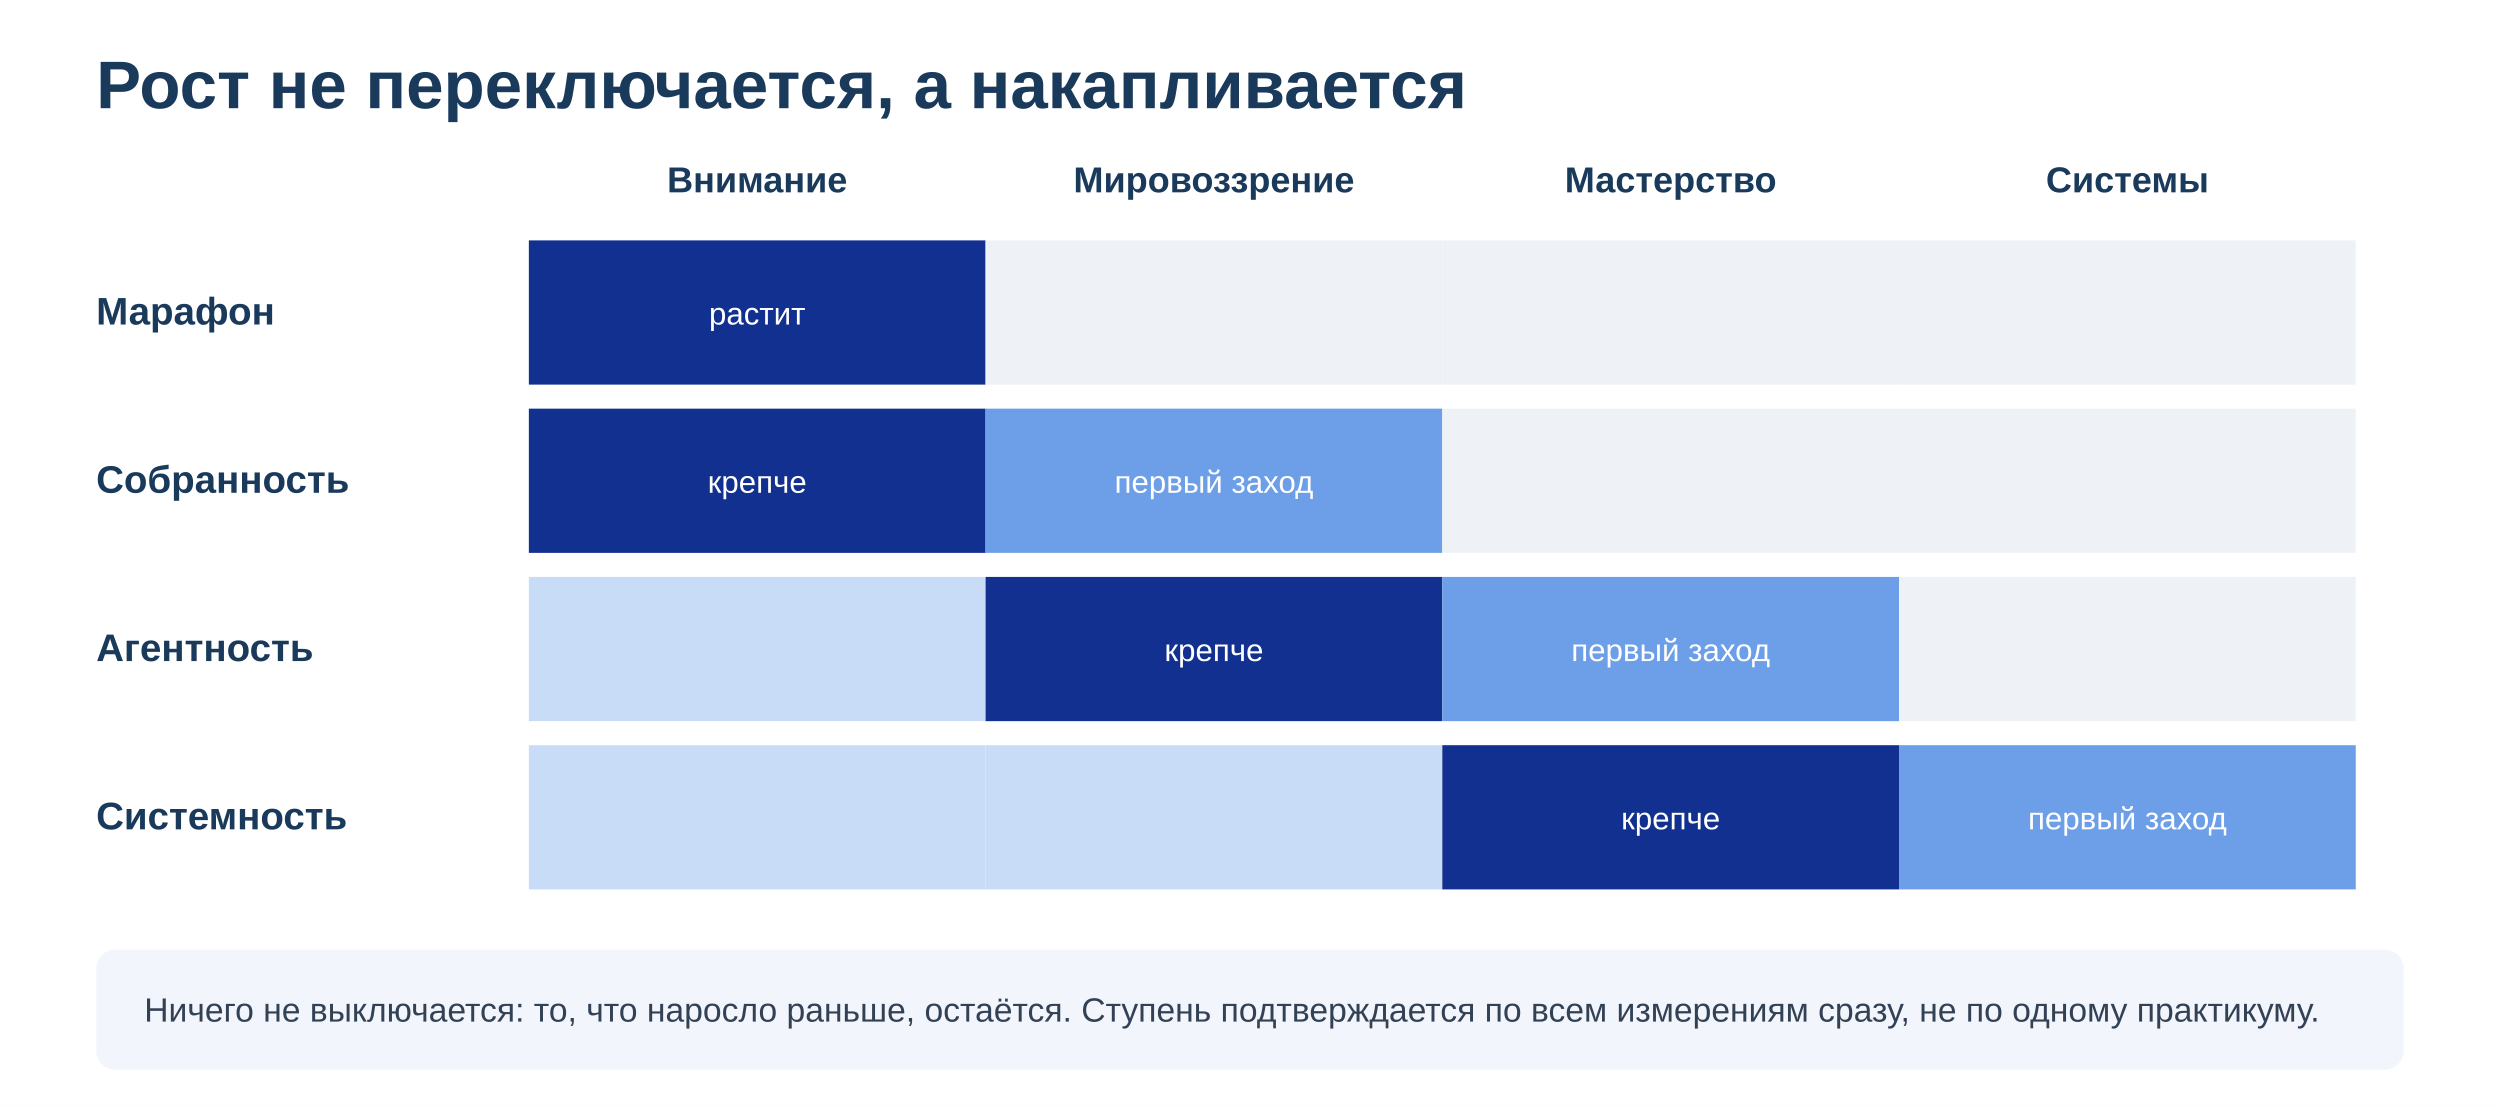
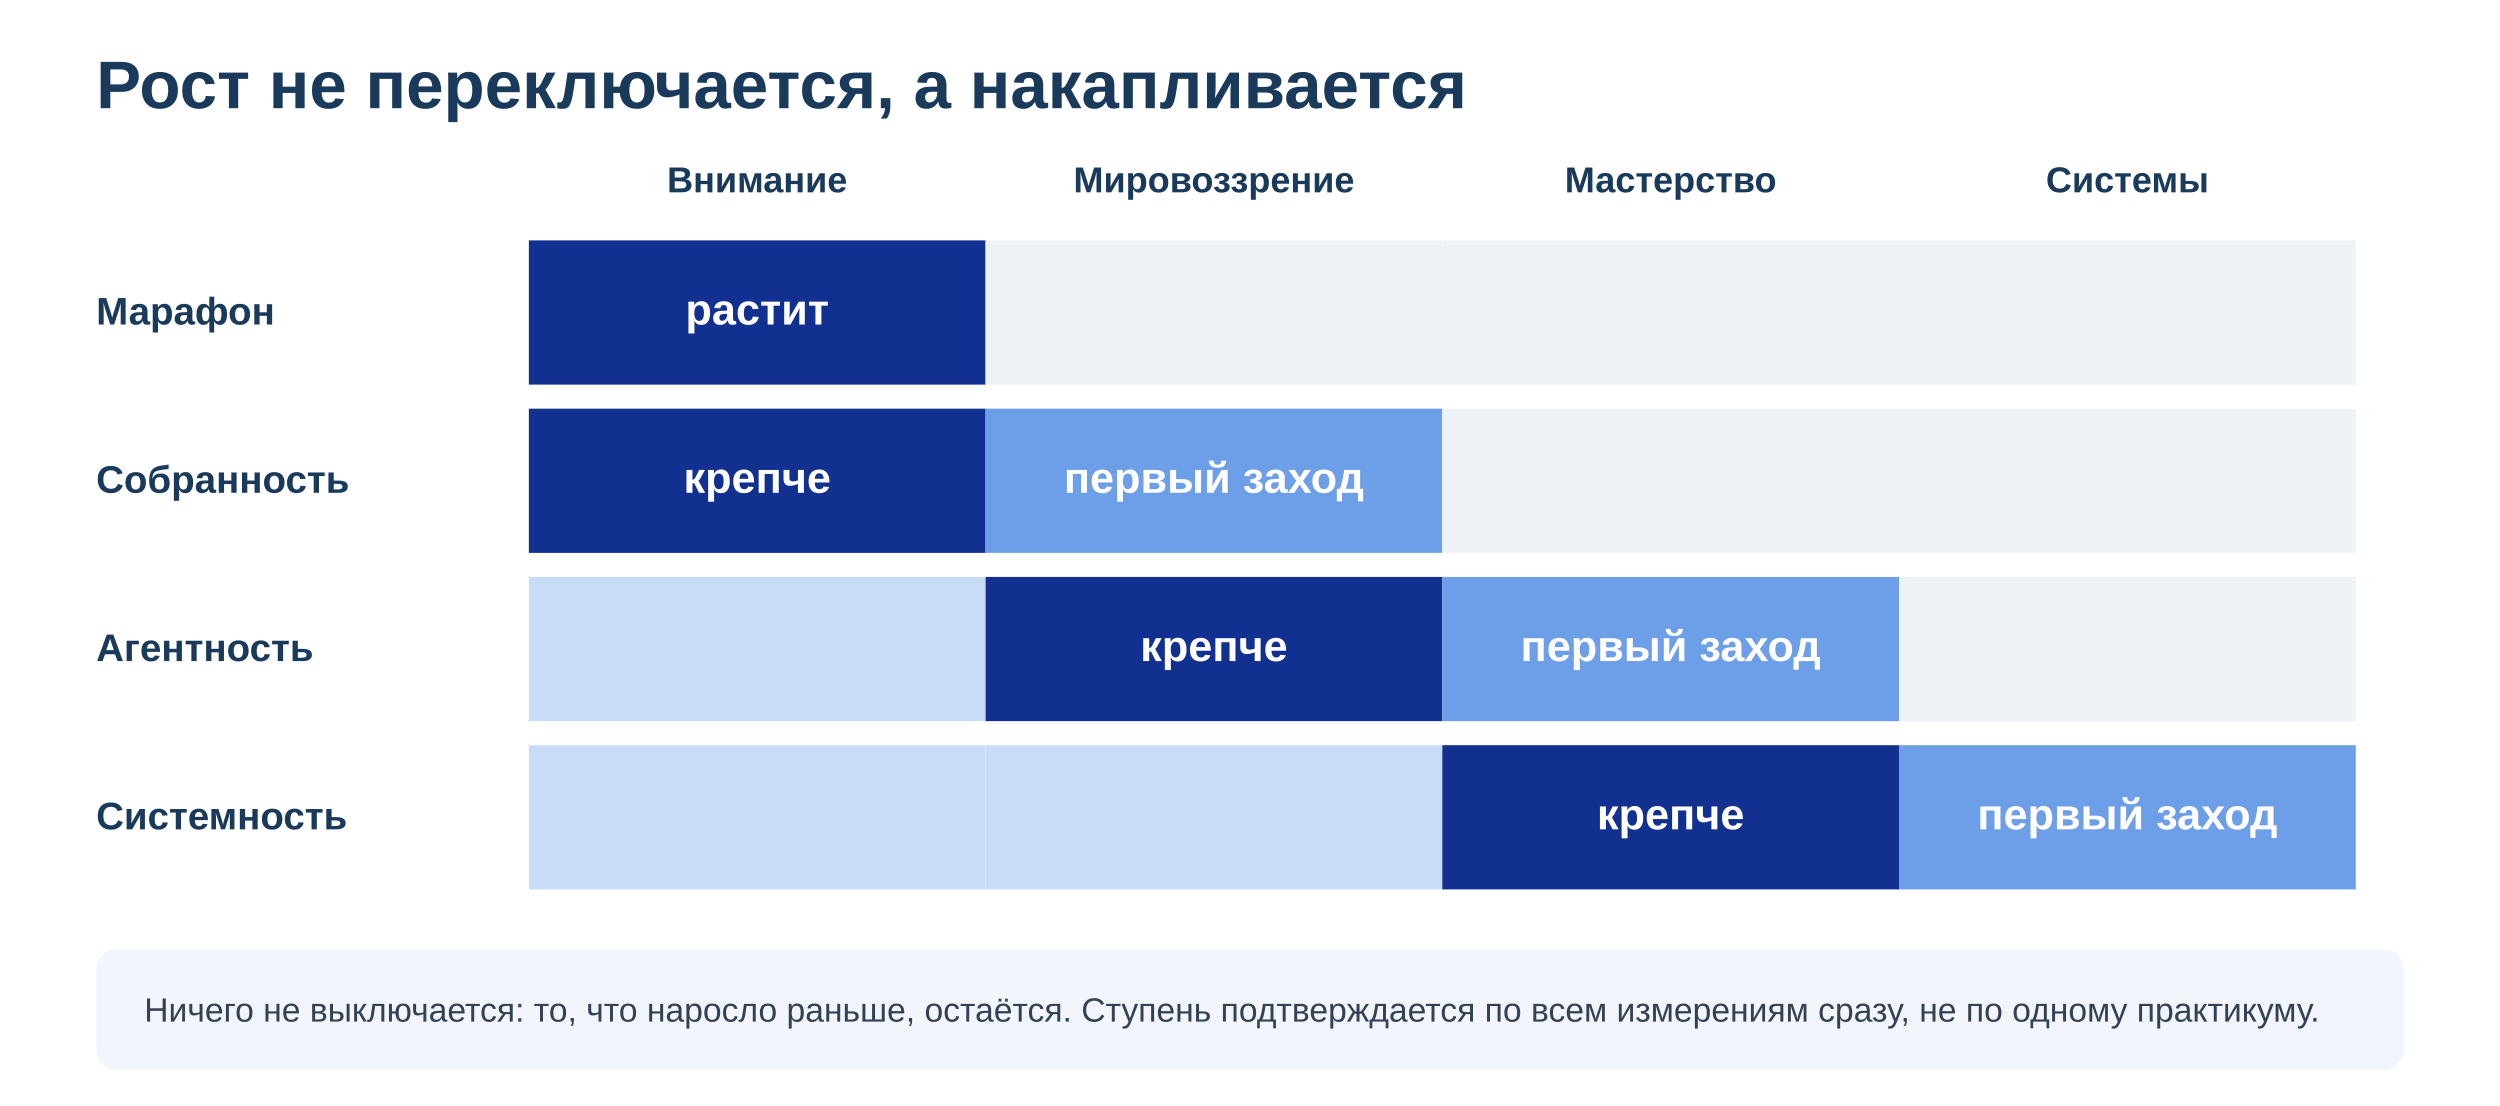
<svg xmlns="http://www.w3.org/2000/svg" viewBox="0 0 1040 460" font-family="Arial, sans-serif">
  <rect width="1040" height="460" fill="#ffffff" />
  <text x="40" y="45" font-size="28" font-weight="bold" fill="#1a3a5c">Рост не переключается, а накапливается</text>
  <g font-size="15" fill="#1a3a5c">
    <text x="315" y="80" text-anchor="middle" font-weight="bold">Внимание</text>
    <text x="505" y="80" text-anchor="middle" font-weight="bold">Мировоззрение</text>
    <text x="695" y="80" text-anchor="middle" font-weight="bold">Мастерство</text>
    <text x="885" y="80" text-anchor="middle" font-weight="bold">Системы</text>
  </g>
  <text x="40" y="135" font-size="16" font-weight="bold" fill="#1a3a5c">Марафон</text>
  <rect x="220" y="100" width="190" height="60" fill="#12308f" />
-   <text x="315" y="135" text-anchor="middle" fill="#ffffff" font-size="13">растит</text>
+   <text x="315" y="135" text-anchor="middle" fill="#ffffff" font-size="18" font-weight="bold">растит</text>
  <rect x="410" y="100" width="190" height="60" fill="#eef2f7" />
  <rect x="600" y="100" width="190" height="60" fill="#eef2f7" />
  <rect x="790" y="100" width="190" height="60" fill="#eef2f7" />
  <text x="40" y="205" font-size="16" font-weight="bold" fill="#1a3a5c">Собранность</text>
  <rect x="220" y="170" width="190" height="60" fill="#12308f" />
-   <text x="315" y="205" text-anchor="middle" fill="#ffffff" font-size="13">крепче</text>
+   <text x="315" y="205" text-anchor="middle" fill="#ffffff" font-size="18" font-weight="bold">крепче</text>
  <rect x="410" y="170" width="190" height="60" fill="#6d9ee8" />
-   <text x="505" y="205" text-anchor="middle" fill="#ffffff" font-size="13">первый заход</text>
+   <text x="505" y="205" text-anchor="middle" fill="#ffffff" font-size="18" font-weight="bold">первый заход</text>
  <rect x="600" y="170" width="190" height="60" fill="#eef2f7" />
  <rect x="790" y="170" width="190" height="60" fill="#eef2f7" />
  <text x="40" y="275" font-size="16" font-weight="bold" fill="#1a3a5c">Агентность</text>
  <rect x="220" y="240" width="190" height="60" fill="#c9dcf7" />
  <rect x="410" y="240" width="190" height="60" fill="#12308f" />
-   <text x="505" y="275" text-anchor="middle" fill="#ffffff" font-size="13">крепче</text>
+   <text x="505" y="275" text-anchor="middle" fill="#ffffff" font-size="18" font-weight="bold">крепче</text>
  <rect x="600" y="240" width="190" height="60" fill="#6d9ee8" />
-   <text x="695" y="275" text-anchor="middle" fill="#ffffff" font-size="13">первый заход</text>
+   <text x="695" y="275" text-anchor="middle" fill="#ffffff" font-size="18" font-weight="bold">первый заход</text>
  <rect x="790" y="240" width="190" height="60" fill="#eef2f7" />
  <text x="40" y="345" font-size="16" font-weight="bold" fill="#1a3a5c">Системность</text>
  <rect x="220" y="310" width="190" height="60" fill="#c9dcf7" />
  <rect x="410" y="310" width="190" height="60" fill="#c9dcf7" />
  <rect x="600" y="310" width="190" height="60" fill="#12308f" />
-   <text x="695" y="345" text-anchor="middle" fill="#ffffff" font-size="13">крепче</text>
+   <text x="695" y="345" text-anchor="middle" fill="#ffffff" font-size="18" font-weight="bold">крепче</text>
  <rect x="790" y="310" width="190" height="60" fill="#6d9ee8" />
-   <text x="885" y="345" text-anchor="middle" fill="#ffffff" font-size="13">первый заход</text>
+   <text x="885" y="345" text-anchor="middle" fill="#ffffff" font-size="18" font-weight="bold">первый заход</text>
  <rect x="40" y="395" width="960" height="50" rx="8" fill="#f2f6fc" />
  <text x="60" y="425" font-size="14" fill="#334155">Ничего не выключается: то, что наросло раньше, остаётся. Ступень подтверждается по всем измерениям сразу, не по одному практикуму.</text>
</svg>
